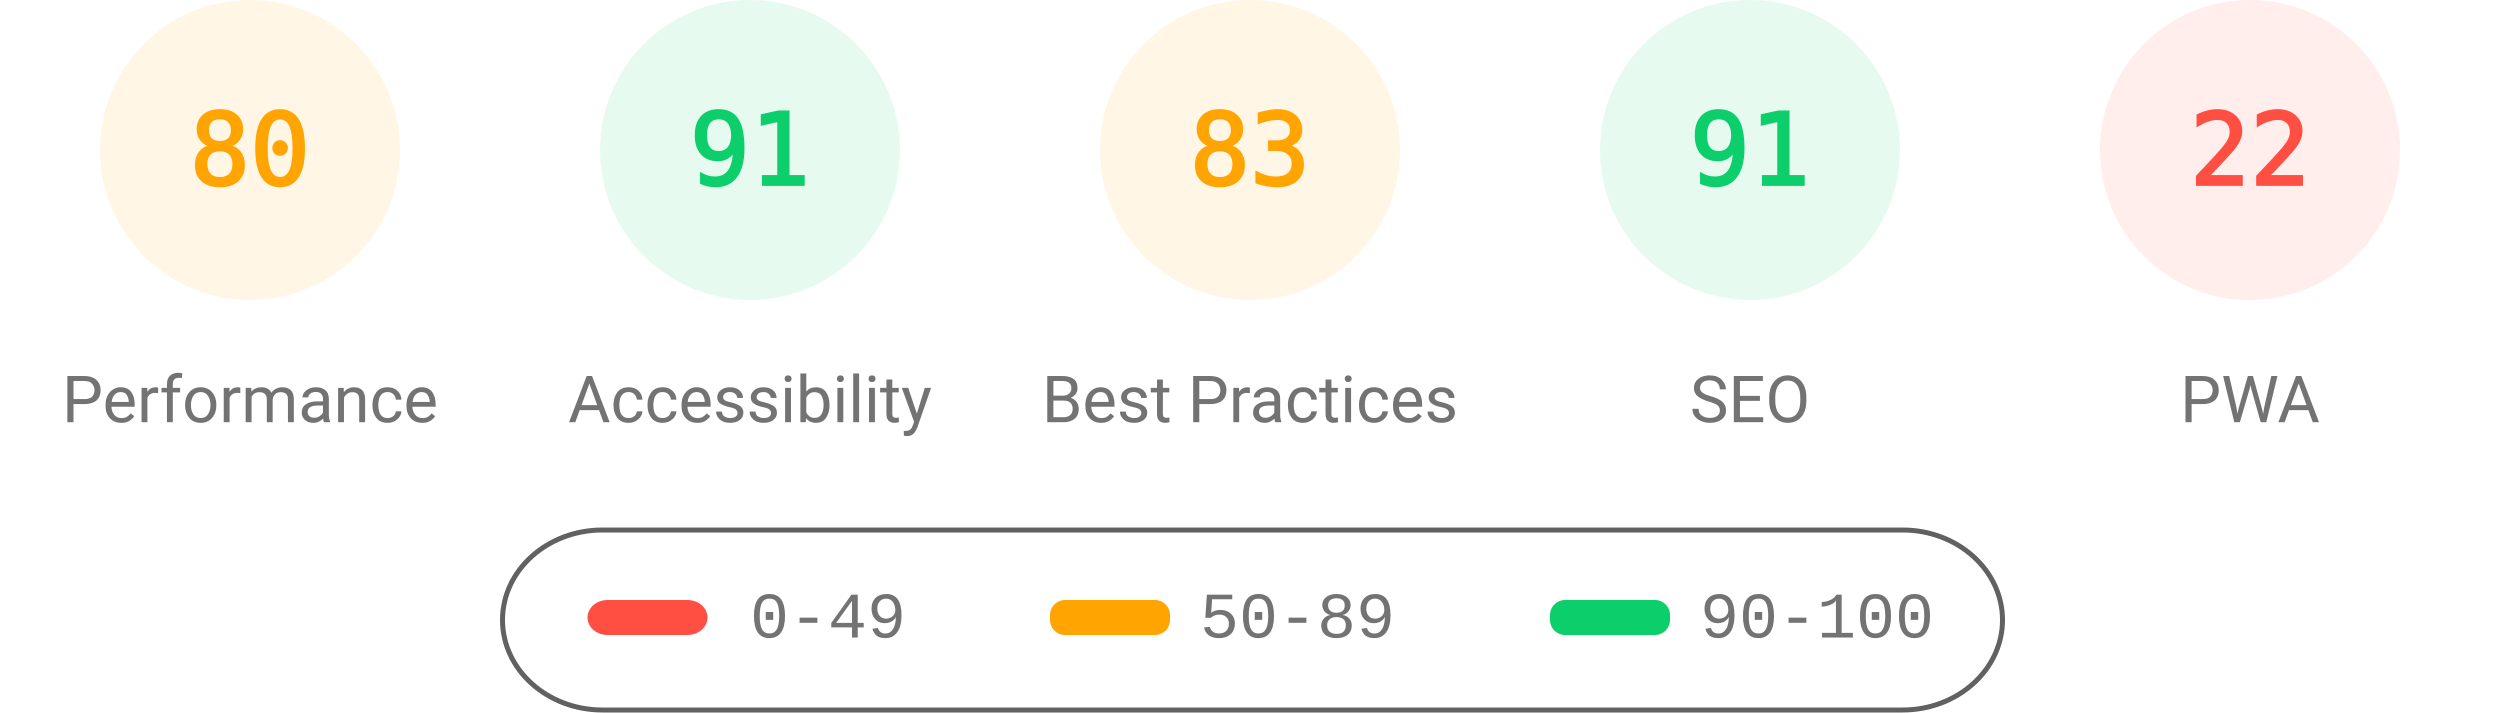
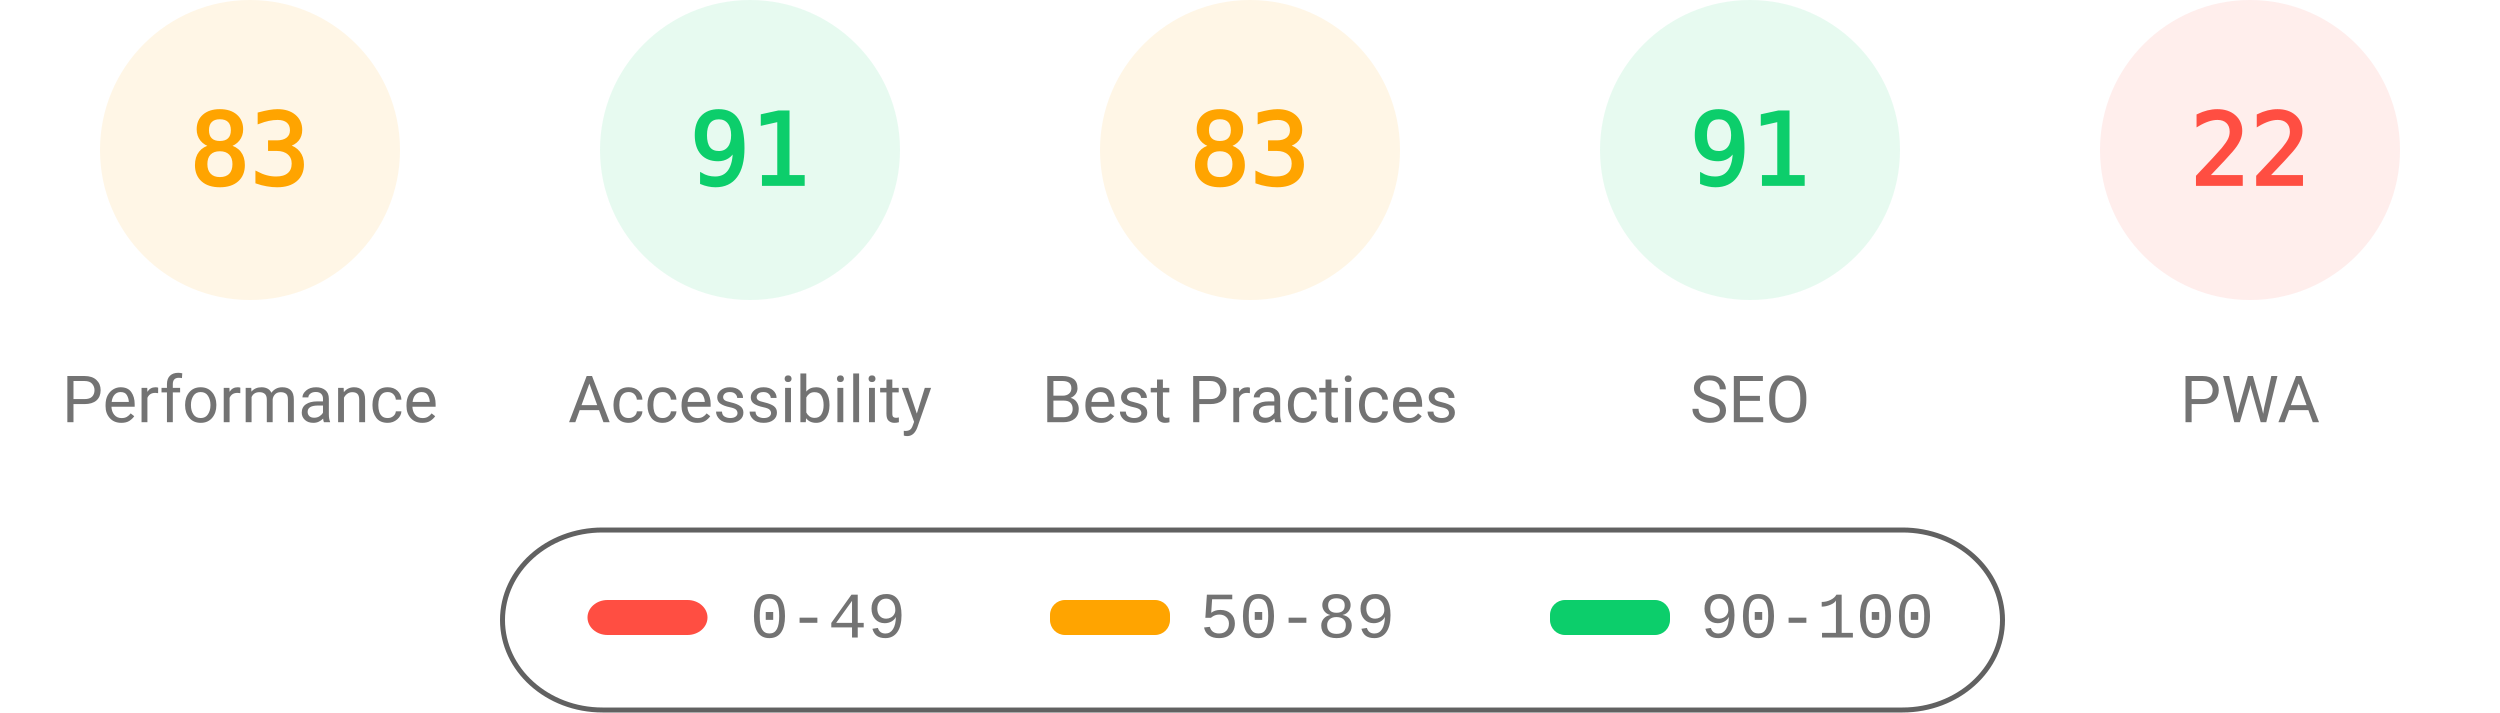
<svg xmlns="http://www.w3.org/2000/svg" fill="none" width="1000" height="285">
  <style>.gauge-base{opacity:.1}.gauge-arc{fill:none;animation-delay:250ms;stroke-linecap:round;transform:rotate(-90deg);transform-origin:100px 60px;animation:load-gauge 1s ease forwards}.guage-text{font-size:40px;font-family:monospace;text-align:center}.guage-red{color:#ff4e42;fill:#ff4e42;stroke:#ff4e42}.guage-orange{color:#ffa400;fill:#ffa400;stroke:#ffa400}.guage-green{color:#0cce6b;fill:#0cce6b;stroke:#0cce6b}.guage-undefined{color:#5c5c5c;fill:#5c5c5c;stroke:#5c5c5c}.guage-title{color:#737373;fill:#737373;stroke:none;font-size:26px;line-height:26px;font-family:Roboto,Halvetica,Arial,sans-serif}@keyframes load-gauge{from{stroke-dasharray:0 352.858}}</style>
  <svg class="guage-div guage-perf guage-orange" viewBox="0 0 200 200" width="200" height="200">
    <circle class="gauge-base" r="56" cx="100" cy="60" stroke-width="8" />
-     <circle class="gauge-arc guage-arc-1" r="56" cx="100" cy="60" stroke-width="8" style="stroke-dasharray:281.486,351.858" />
-     <text class="guage-text" x="100" y="60" alignment-baseline="central" dominant-baseline="central" text-anchor="middle">80</text>
+     <circle class="gauge-arc guage-arc-1" r="56" cx="100" cy="60" stroke-width="8" style="stroke-dasharray:292.042,351.858" />
+     <text class="guage-text" x="100" y="60" alignment-baseline="central" dominant-baseline="central" text-anchor="middle">83</text>
    <text class="guage-title" x="100" y="160" alignment-baseline="central" dominant-baseline="central" text-anchor="middle">Performance</text>
  </svg>
  <svg class="guage-div guage-acc guage-green" viewBox="0 0 200 200" width="200" height="200" x="200">
    <circle class="gauge-base" r="56" cx="100" cy="60" stroke-width="8" />
    <circle class="gauge-arc guage-arc-2" r="56" cx="100" cy="60" stroke-width="8" style="stroke-dasharray:320.191,351.858" />
    <text class="guage-text" x="100" y="60" alignment-baseline="central" dominant-baseline="central" text-anchor="middle">91</text>
    <text class="guage-title" x="100" y="160" alignment-baseline="central" dominant-baseline="central" text-anchor="middle">Accessibility</text>
  </svg>
  <svg class="guage-div guage-best guage-orange" viewBox="0 0 200 200" width="200" height="200" x="400">
    <circle class="gauge-base" r="56" cx="100" cy="60" stroke-width="8" />
    <circle class="gauge-arc guage-arc-3" r="56" cx="100" cy="60" stroke-width="8" style="stroke-dasharray:292.042,351.858" />
    <text class="guage-text" x="100" y="60" alignment-baseline="central" dominant-baseline="central" text-anchor="middle">83</text>
    <text class="guage-title" x="100" y="160" alignment-baseline="central" dominant-baseline="central" text-anchor="middle">Best Practices</text>
  </svg>
  <svg class="guage-div guage-seo guage-green" viewBox="0 0 200 200" width="200" height="200" x="600">
    <circle class="gauge-base" r="56" cx="100" cy="60" stroke-width="8" />
    <circle class="gauge-arc guage-arc-4" r="56" cx="100" cy="60" stroke-width="8" style="stroke-dasharray:320.191,351.858" />
    <text class="guage-text" x="100" y="60" alignment-baseline="central" dominant-baseline="central" text-anchor="middle">91</text>
    <text class="guage-title" x="100" y="160" alignment-baseline="central" dominant-baseline="central" text-anchor="middle">SEO</text>
  </svg>
  <svg class="guage-div guage-pwa guage-red" viewBox="0 0 200 200" width="200" height="200" x="800">
    <circle class="gauge-base" r="56" cx="100" cy="60" stroke-width="8" />
    <circle class="gauge-arc guage-arc-4" r="56" cx="100" cy="60" stroke-width="8" style="stroke-dasharray:77.409,351.858" />
    <text class="guage-text" x="100" y="60" alignment-baseline="central" dominant-baseline="central" text-anchor="middle">22</text>
    <text class="guage-title" x="100" y="160" alignment-baseline="central" dominant-baseline="central" text-anchor="middle">PWA</text>
  </svg>
  <svg width="604" height="76" x="200" y="210">
    <path fill="none" id="canvas_background" d="M-1-1h604v80H-1z" />
    <rect fill-opacity="0" stroke="#616161" stroke-width="2" rx="40" id="svg_2" height="72" width="600" y="2" x="1" fill="#000" />
    <rect stroke="#000" rx="8" id="svg_3" height="14" width="48" y="30" x="35" stroke-opacity="null" stroke-width="0" fill="#ff4e42" />
    <rect stroke="#000" rx="6" id="svg_4" height="14" width="48" y="30" x="220" stroke-opacity="null" stroke-width="0" fill="#ffa400" />
    <rect stroke="#000" rx="6" id="svg_5" height="14" width="48" y="30" x="420" stroke-opacity="null" stroke-width="0" fill="#0cce6b" />
    <text xml:space="preserve" text-anchor="start" font-family="'Courier New', Courier, monospace" font-size="26" id="svg_6" y="45" x="100" stroke-opacity="null" stroke-width="0" stroke="#000" fill="#737373">0-49</text>
    <text xml:space="preserve" text-anchor="start" font-family="'Courier New', Courier, monospace" font-size="26" id="svg_7" y="45" x="280" stroke-opacity="null" stroke-width="0" stroke="#000" fill="#737373">50-89</text>
    <text xml:space="preserve" text-anchor="start" font-family="'Courier New', Courier, monospace" font-size="26" id="svg_8" y="45" x="480" stroke-opacity="null" stroke-width="0" stroke="#000" fill="#737373">90-100</text>
  </svg>
</svg>
